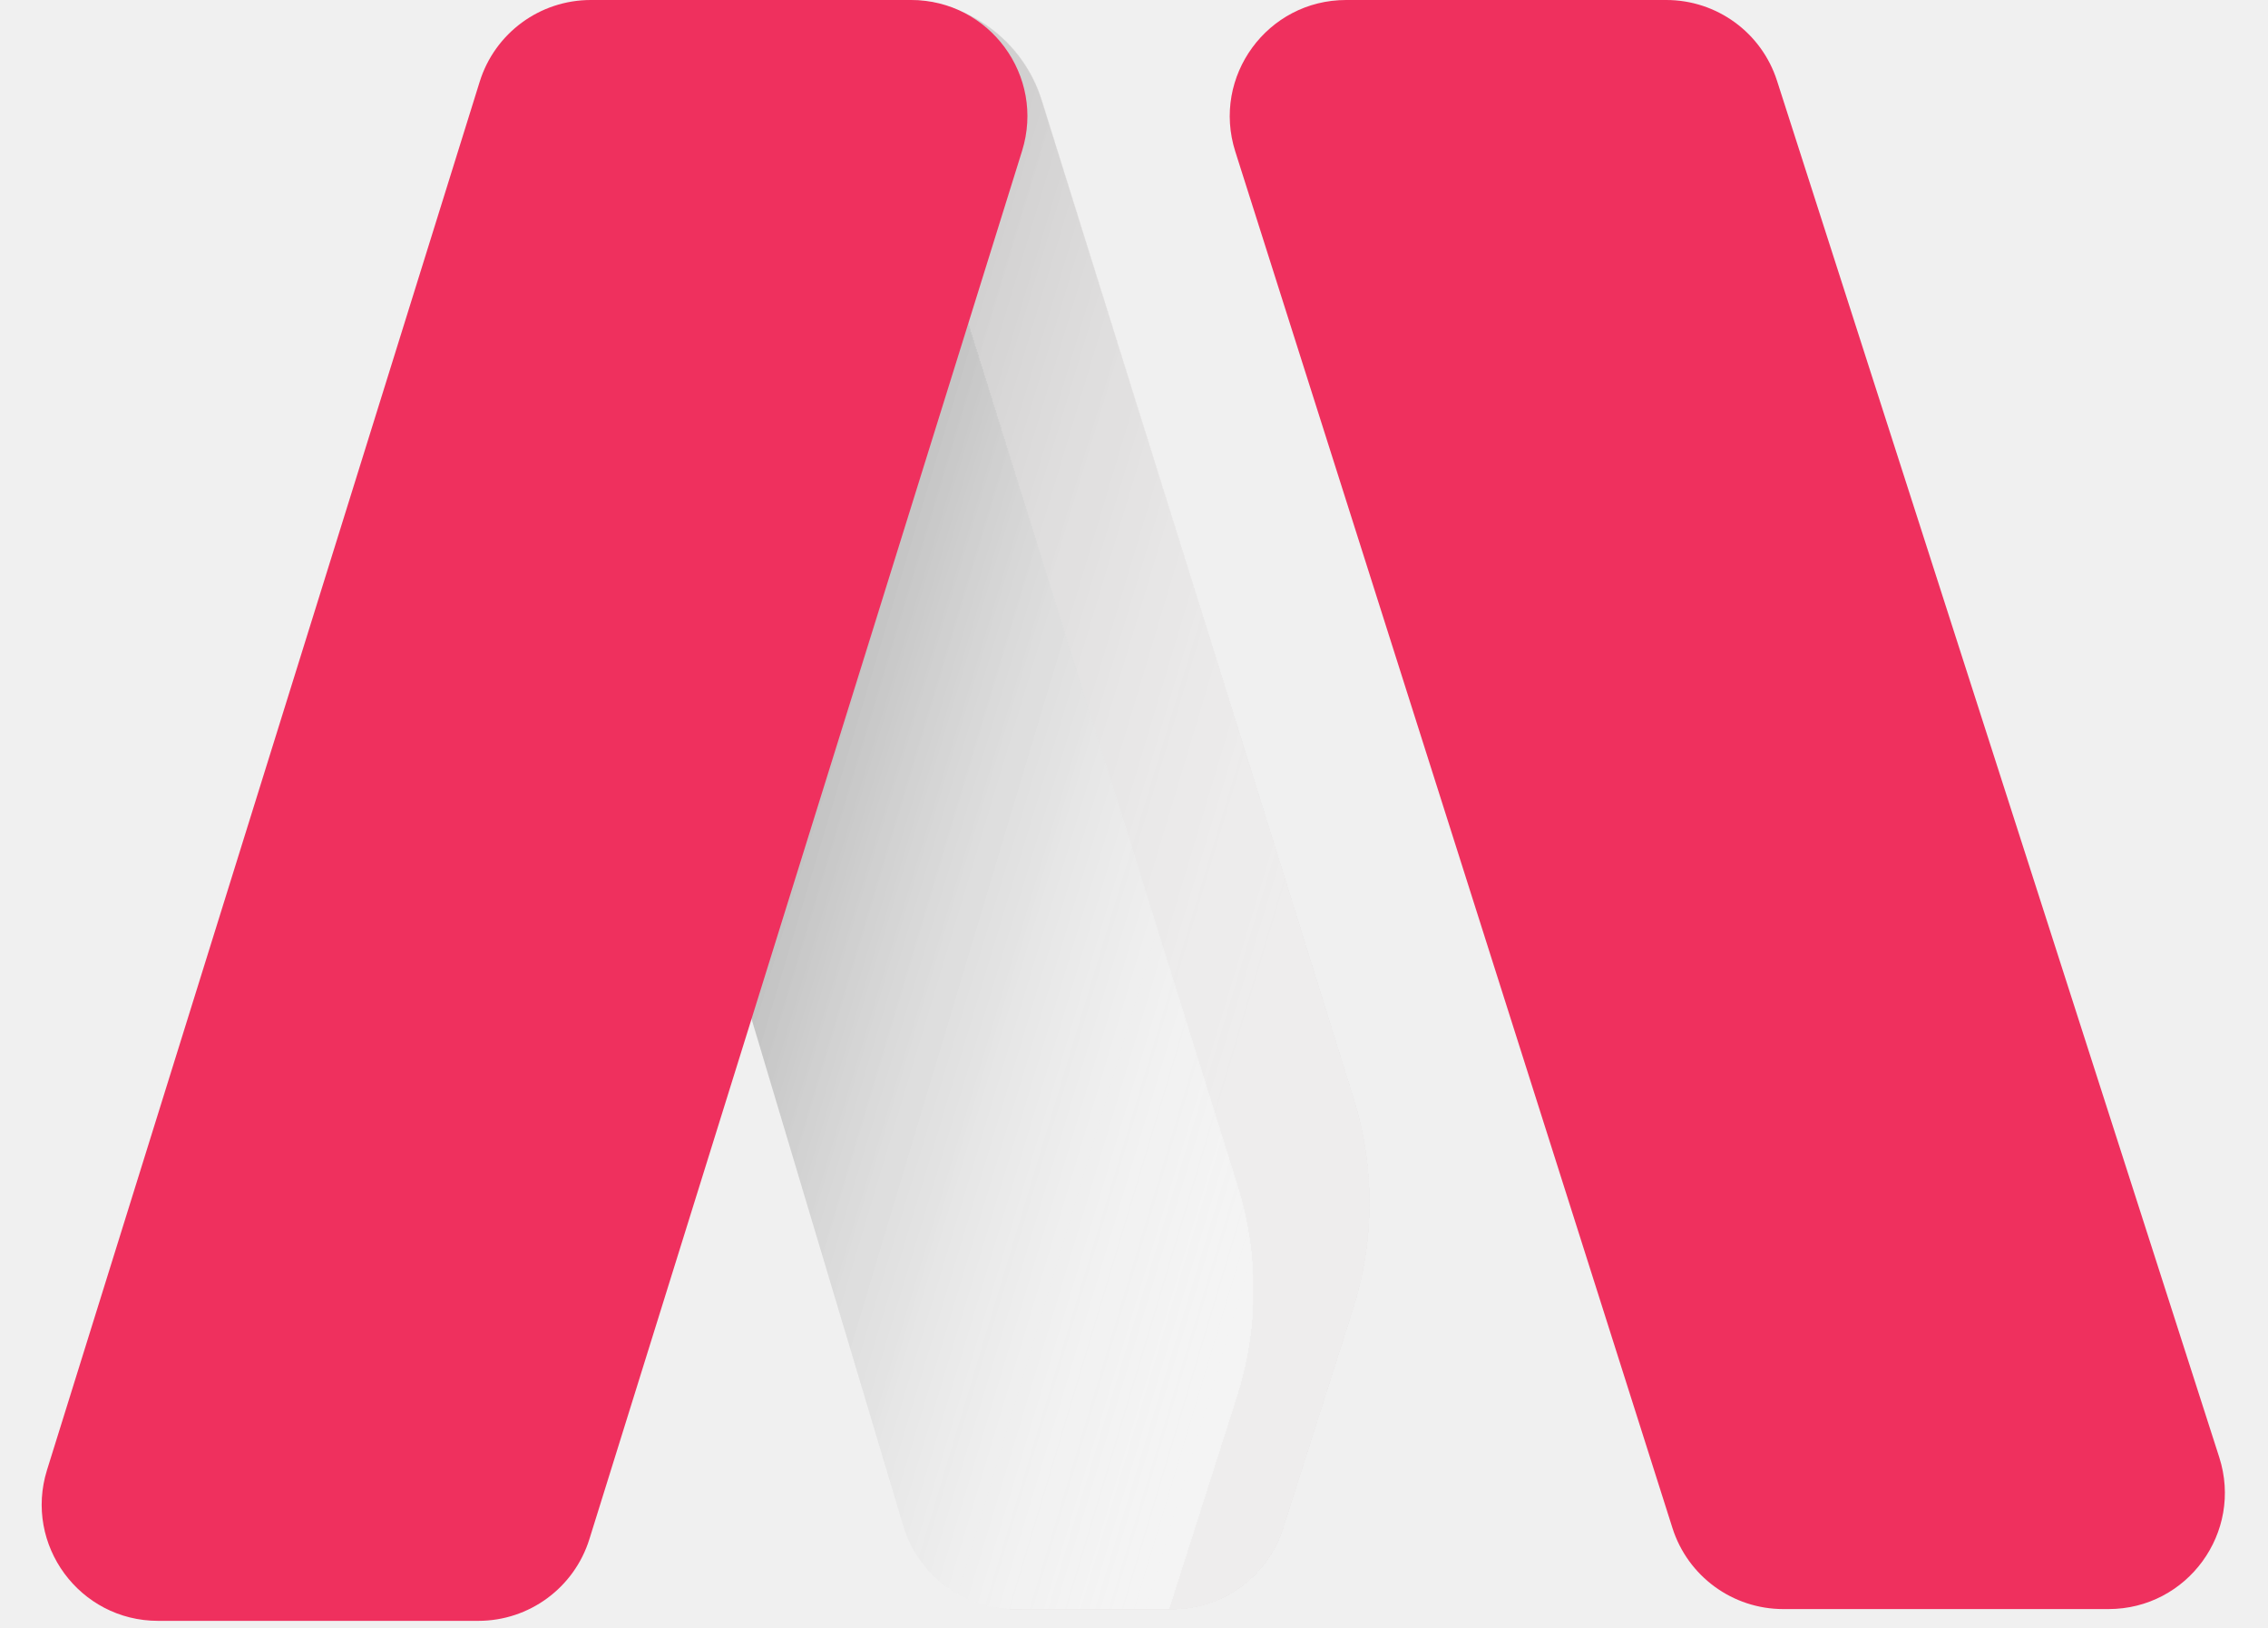
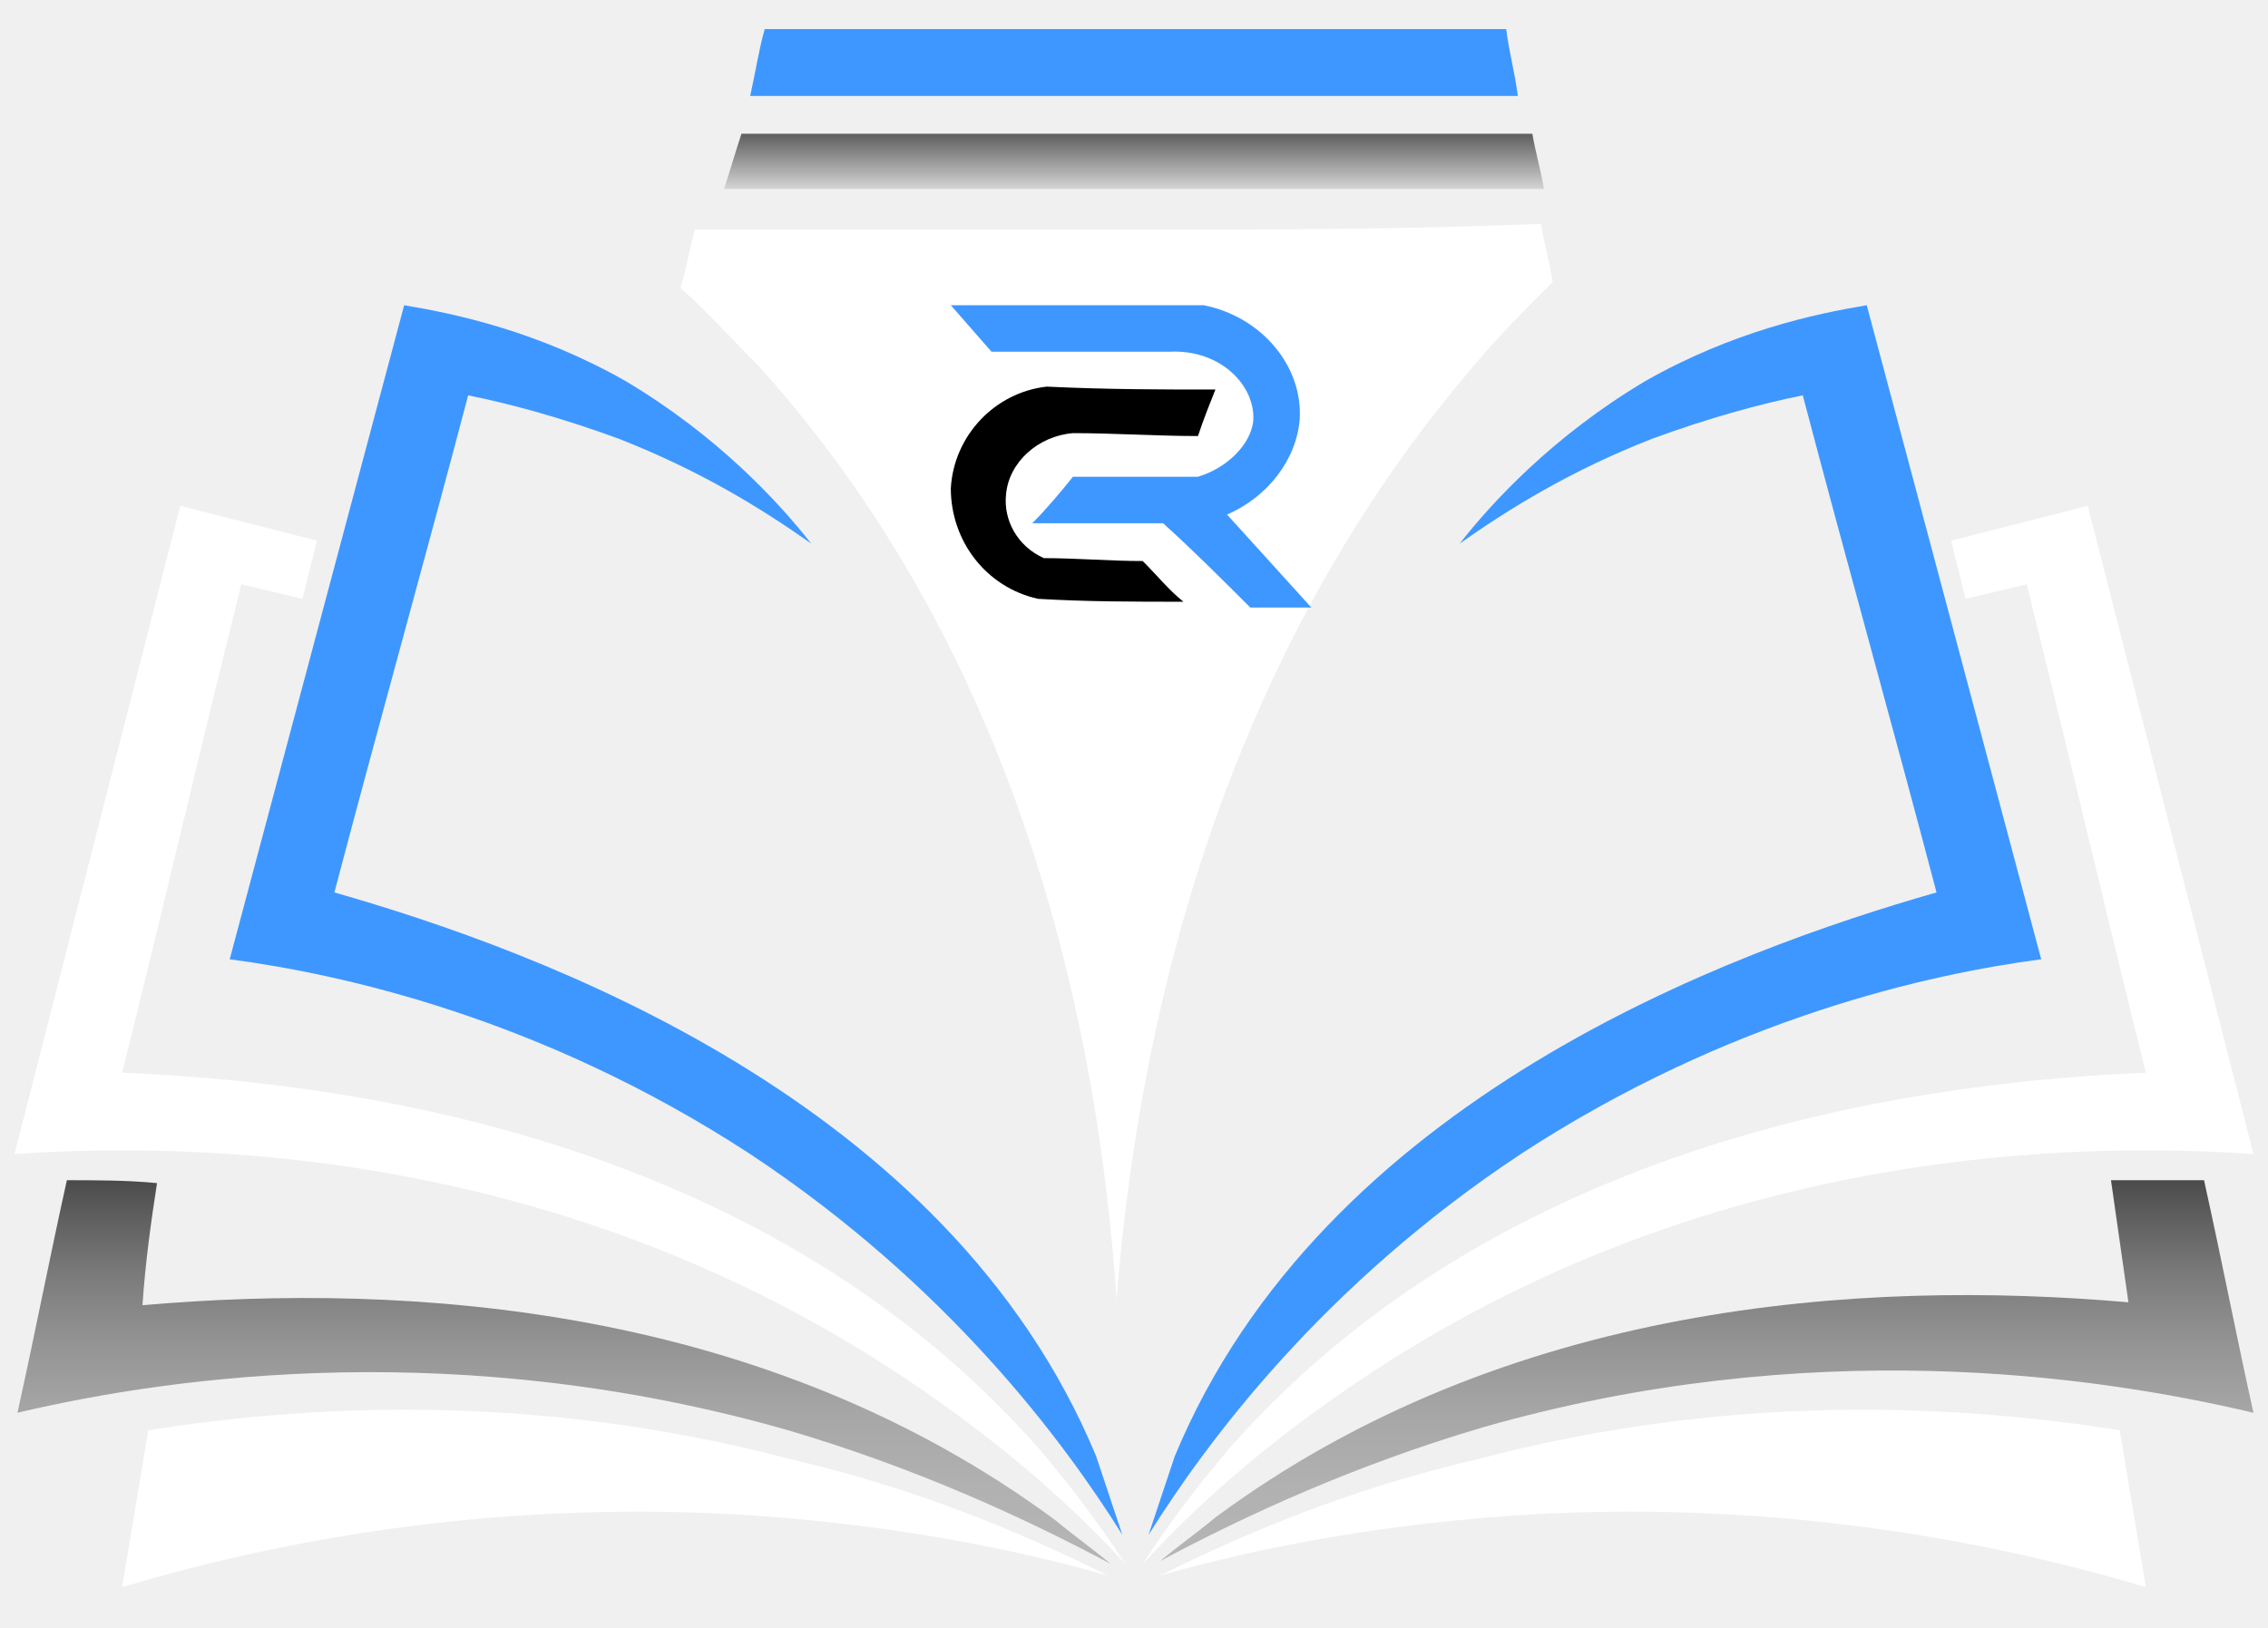
- <svg xmlns="http://www.w3.org/2000/svg" width="78" height="56" viewBox="0 0 78 56" fill="none">
-   <path d="M61.114 2.777L76.323 50.13C77.152 52.712 75.226 55.353 72.514 55.353H61.331C59.588 55.353 58.046 54.225 57.518 52.564L42.483 5.211C41.664 2.631 43.589 0 46.295 0H57.306C59.044 0 60.583 1.122 61.114 2.777Z" fill="#EF305E" />
-   <g filter="url(#filter0_i_5011_1731)">
-     <path d="M46.548 37.8L35.824 3.449C35.184 1.397 33.284 0 31.134 0C28.518 0 26.36 2.05 26.227 4.663L24.919 30.339C24.872 31.251 24.982 32.164 25.244 33.039L31.066 52.5C31.572 54.193 33.13 55.353 34.898 55.353H40.309C42.05 55.353 43.591 54.227 44.12 52.569L46.527 45.021C47.275 42.674 47.283 40.152 46.548 37.8Z" fill="#F4F4F4" />
-     <path d="M46.548 37.8L35.824 3.449C35.184 1.397 33.284 0 31.134 0C28.518 0 26.36 2.05 26.227 4.663L24.919 30.339C24.872 31.251 24.982 32.164 25.244 33.039L31.066 52.5C31.572 54.193 33.13 55.353 34.898 55.353H40.309C42.05 55.353 43.591 54.227 44.12 52.569L46.527 45.021C47.275 42.674 47.283 40.152 46.548 37.8Z" fill="url(#paint0_linear_5011_1731)" />
+ <svg xmlns="http://www.w3.org/2000/svg" version="1.1" id="Layer_1" x="0px" y="0px" viewBox="0 0 78 56" style="enable-background:new 0 0 78 56;" xml:space="preserve">
+   <style type="text/css">
+ 	.st0{fill:#3E97FF;}
+ 	.st1{fill:url(#SVGID_1_);}
+ 	.st2{fill:#FFFFFF;}
+ 	.st3{fill:url(#SVGID_00000158021777941150929280000014535073139714951304_);}
+ 	.st4{fill:url(#SVGID_00000123419278846589280920000014866077602960366509_);}
+ </style>
+   <g>
+     <path class="st0" d="M26.3,1c8.5,0,17,0,25.5,0c0.1,0.8,0.3,1.5,0.4,2.3c-8.8,0-17.6,0-26.4,0C26,2.4,26.1,1.7,26.3,1z" />
+     <linearGradient id="SVGID_1_" gradientUnits="userSpaceOnUse" x1="39.025" y1="6.498" x2="39.025" y2="4.608">
+       <stop offset="0" style="stop-color:#D4D4D4" />
+       <stop offset="1" style="stop-color:#5E5E5E" />
+     </linearGradient>
+     <path class="st1" d="M25.5,4.6c9.1,0,18.1,0,27.2,0c0.1,0.6,0.3,1.3,0.4,1.9c-9.4,0-18.8,0-28.2,0C25.1,5.9,25.3,5.2,25.5,4.6z" />
+     <path class="st2" d="M38.6,7.9H23.9c-0.2,0.7-0.3,1.4-0.5,2c0.9,0.8,1.8,1.8,2.7,2.7c9.2,10.2,11.7,23.2,12.3,32.1   c0.7-8.9,3.3-21.5,12.1-31.9c0.9-1.1,1.9-2.1,2.9-3.1c-0.1-0.7-0.3-1.3-0.4-2C48.2,7.9,43.4,7.9,38.6,7.9z" />
+     <path class="st0" d="M13.9,10.5L7.9,33c3.8,0.5,10.7,2,17.9,6.7c6.8,4.5,10.8,9.9,12.8,13.1c-0.3-0.9-0.6-1.8-0.9-2.7   c-5.1-12.3-19.2-17.4-26.2-19.4c1.5-5.7,3.1-11.4,4.6-17.1c1.5,0.3,3.3,0.8,5.2,1.5c2.8,1.1,4.9,2.4,6.6,3.6   c-1.1-1.4-3.2-3.7-6.4-5.6C18.5,11.4,15.7,10.8,13.9,10.5z" />
+     <path class="st2" d="M10.9,18.6l-4.7-1.2L0.5,39.7c5.9-0.4,18.2-0.3,30,7.3c3.4,2.2,6.1,4.5,8.2,6.8c-0.9-1.4-1.9-2.7-3-4   C25.9,38.7,11,37.2,4.2,36.9c1.4-5.6,2.7-11.2,4.1-16.8l2.1,0.5L10.9,18.6z" />
+     <linearGradient id="SVGID_00000176742694448284099510000015877804800561836169_" gradientUnits="userSpaceOnUse" x1="19.328" y1="53.783" x2="19.328" y2="40.586">
+       <stop offset="0" style="stop-color:#FFFFFF" />
+       <stop offset="0" style="stop-color:#B5B5B5" />
+       <stop offset="0.204" style="stop-color:#B1B1B1" />
+       <stop offset="0.396" style="stop-color:#A6A6A6" />
+       <stop offset="0.581" style="stop-color:#939393" />
+       <stop offset="0.763" style="stop-color:#797979" />
+       <stop offset="0.942" style="stop-color:#575757" />
+       <stop offset="1" style="stop-color:#4A4A4A" />
+     </linearGradient>
+     <path style="fill:url(#SVGID_00000176742694448284099510000015877804800561836169_);" d="M2.3,40.6c-0.6,2.7-1.1,5.3-1.7,8   c5.5-1.3,15.3-2.6,26.5,0.6c4.4,1.3,8.1,3,11.1,4.6c-0.6-0.5-1.3-1-1.9-1.5c-10-7.4-22.2-8.2-31.4-7.4C5,43.4,5.2,42,5.4,40.7   C4.4,40.6,3.3,40.6,2.3,40.6z" />
+     <path class="st2" d="M5.1,49.2l-0.9,5.4c5-1.5,12.4-3,21.2-2.5c4.9,0.3,9.2,1.1,12.7,2.1c-3-1.5-6.6-3-10.9-4   C18.1,47.8,10.2,48.4,5.1,49.2z" />
+     <path class="st0" d="M64.2,10.5l6,22.5c-3.8,0.5-10.7,2-17.9,6.7c-6.8,4.5-10.8,9.9-12.8,13.1c0.3-0.9,0.6-1.8,0.9-2.7   c5.1-12.3,19.2-17.4,26.2-19.4c-1.5-5.7-3.1-11.4-4.6-17.1c-1.5,0.3-3.3,0.8-5.2,1.5c-2.8,1.1-4.9,2.4-6.6,3.6   c1.1-1.4,3.2-3.7,6.4-5.6C59.6,11.4,62.4,10.8,64.2,10.5z" />
+     <path class="st2" d="M67.1,18.6l4.7-1.2l5.7,22.3c-5.9-0.4-18.2-0.3-30,7.3c-3.4,2.2-6.1,4.5-8.2,6.8c0.9-1.4,1.9-2.7,3-4   c9.8-11.1,24.7-12.6,31.5-12.9c-1.4-5.6-2.7-11.2-4.1-16.8l-2.1,0.5L67.1,18.6z" />
+     <linearGradient id="SVGID_00000139255245615289494880000008067194612768242354_" gradientUnits="userSpaceOnUse" x1="58.722" y1="53.783" x2="58.722" y2="40.586">
+       <stop offset="0" style="stop-color:#FFFFFF" />
+       <stop offset="0" style="stop-color:#B5B5B5" />
+       <stop offset="0.204" style="stop-color:#B1B1B1" />
+       <stop offset="0.396" style="stop-color:#A6A6A6" />
+       <stop offset="0.581" style="stop-color:#939393" />
+       <stop offset="0.763" style="stop-color:#797979" />
+       <stop offset="0.942" style="stop-color:#575757" />
+       <stop offset="1" style="stop-color:#4A4A4A" />
+     </linearGradient>
+     <path style="fill:url(#SVGID_00000139255245615289494880000008067194612768242354_);" d="M75.8,40.6c0.6,2.7,1.1,5.3,1.7,8   C72,47.3,62.2,45.9,51,49.1c-4.4,1.3-8.1,3-11.1,4.6c0.6-0.5,1.3-1,1.9-1.5c10-7.4,22.2-8.2,31.4-7.4c-0.2-1.4-0.4-2.8-0.6-4.2   C73.7,40.6,74.7,40.6,75.8,40.6z" />
+     <path class="st2" d="M72.9,49.2l0.9,5.4c-5-1.5-12.4-3-21.2-2.5c-4.9,0.3-9.2,1.1-12.7,2.1c3-1.5,6.6-3,10.9-4   C59.9,47.8,67.8,48.4,72.9,49.2z" />
+     <path class="st0" d="M32.7,10.5l8.7,0c2,0.4,3.4,2.1,3.3,3.9c-0.1,1.4-1.1,2.7-2.5,3.3l2.9,3.2H43c-1-1-2-2-3-2.9c-1.5,0-3,0-4.5,0   c0.5-0.5,1-1.1,1.4-1.6c1.4,0,2.9,0,4.3,0c1-0.3,1.8-1.1,1.9-1.9c0.1-1.2-1.1-2.5-2.9-2.4h-6.1L32.7,10.5z" />
+     <path d="M41.8,13.4c-0.2,0.5-0.4,1-0.6,1.6c-1.4,0-2.9-0.1-4.3-0.1c-1.2,0.1-2.2,1-2.3,2.1c-0.1,0.9,0.4,1.8,1.3,2.2   c1.1,0,2.3,0.1,3.4,0.1c0.5,0.5,0.9,1,1.4,1.4c-1.7,0-3.3,0-5-0.1c-1.8-0.4-3-2-3-3.8c0.1-1.8,1.5-3.3,3.3-3.5   C38.1,13.4,39.9,13.4,41.8,13.4z" />
  </g>
-   <path d="M20.317 0H31.332C34.029 0 35.953 2.615 35.151 5.19L20.27 52.947C19.749 54.619 18.201 55.758 16.451 55.758H5.436C2.739 55.758 0.815 53.143 1.617 50.568L16.498 2.81C17.019 1.139 18.566 0 20.317 0Z" fill="#EF305E" />
-   <defs>
-     <filter id="filter0_i_5011_1731" x="24.908" y="0" width="22.185" height="55.353" filterUnits="userSpaceOnUse" color-interpolation-filters="sRGB">
-       <feFlood flood-opacity="0" result="BackgroundImageFix" />
-       <feBlend mode="normal" in="SourceGraphic" in2="BackgroundImageFix" result="shape" />
-       <feColorMatrix in="SourceAlpha" type="matrix" values="0 0 0 0 0 0 0 0 0 0 0 0 0 0 0 0 0 0 127 0" result="hardAlpha" />
-       <feOffset dx="-4" dy="3" />
-       <feComposite in2="hardAlpha" operator="arithmetic" k2="-1" k3="1" />
-       <feColorMatrix type="matrix" values="0 0 0 0 0.904 0 0 0 0 0.893 0 0 0 0 0.893 0 0 0 0.4 0" />
-       <feBlend mode="normal" in2="shape" result="effect1_innerShadow_5011_1731" />
-     </filter>
-     <linearGradient id="paint0_linear_5011_1731" x1="29" y1="24.5" x2="49" y2="30.5" gradientUnits="userSpaceOnUse">
-       <stop stop-opacity="0.2" />
-       <stop offset="0.911" stop-color="white" stop-opacity="0" />
-     </linearGradient>
-   </defs>
</svg>
